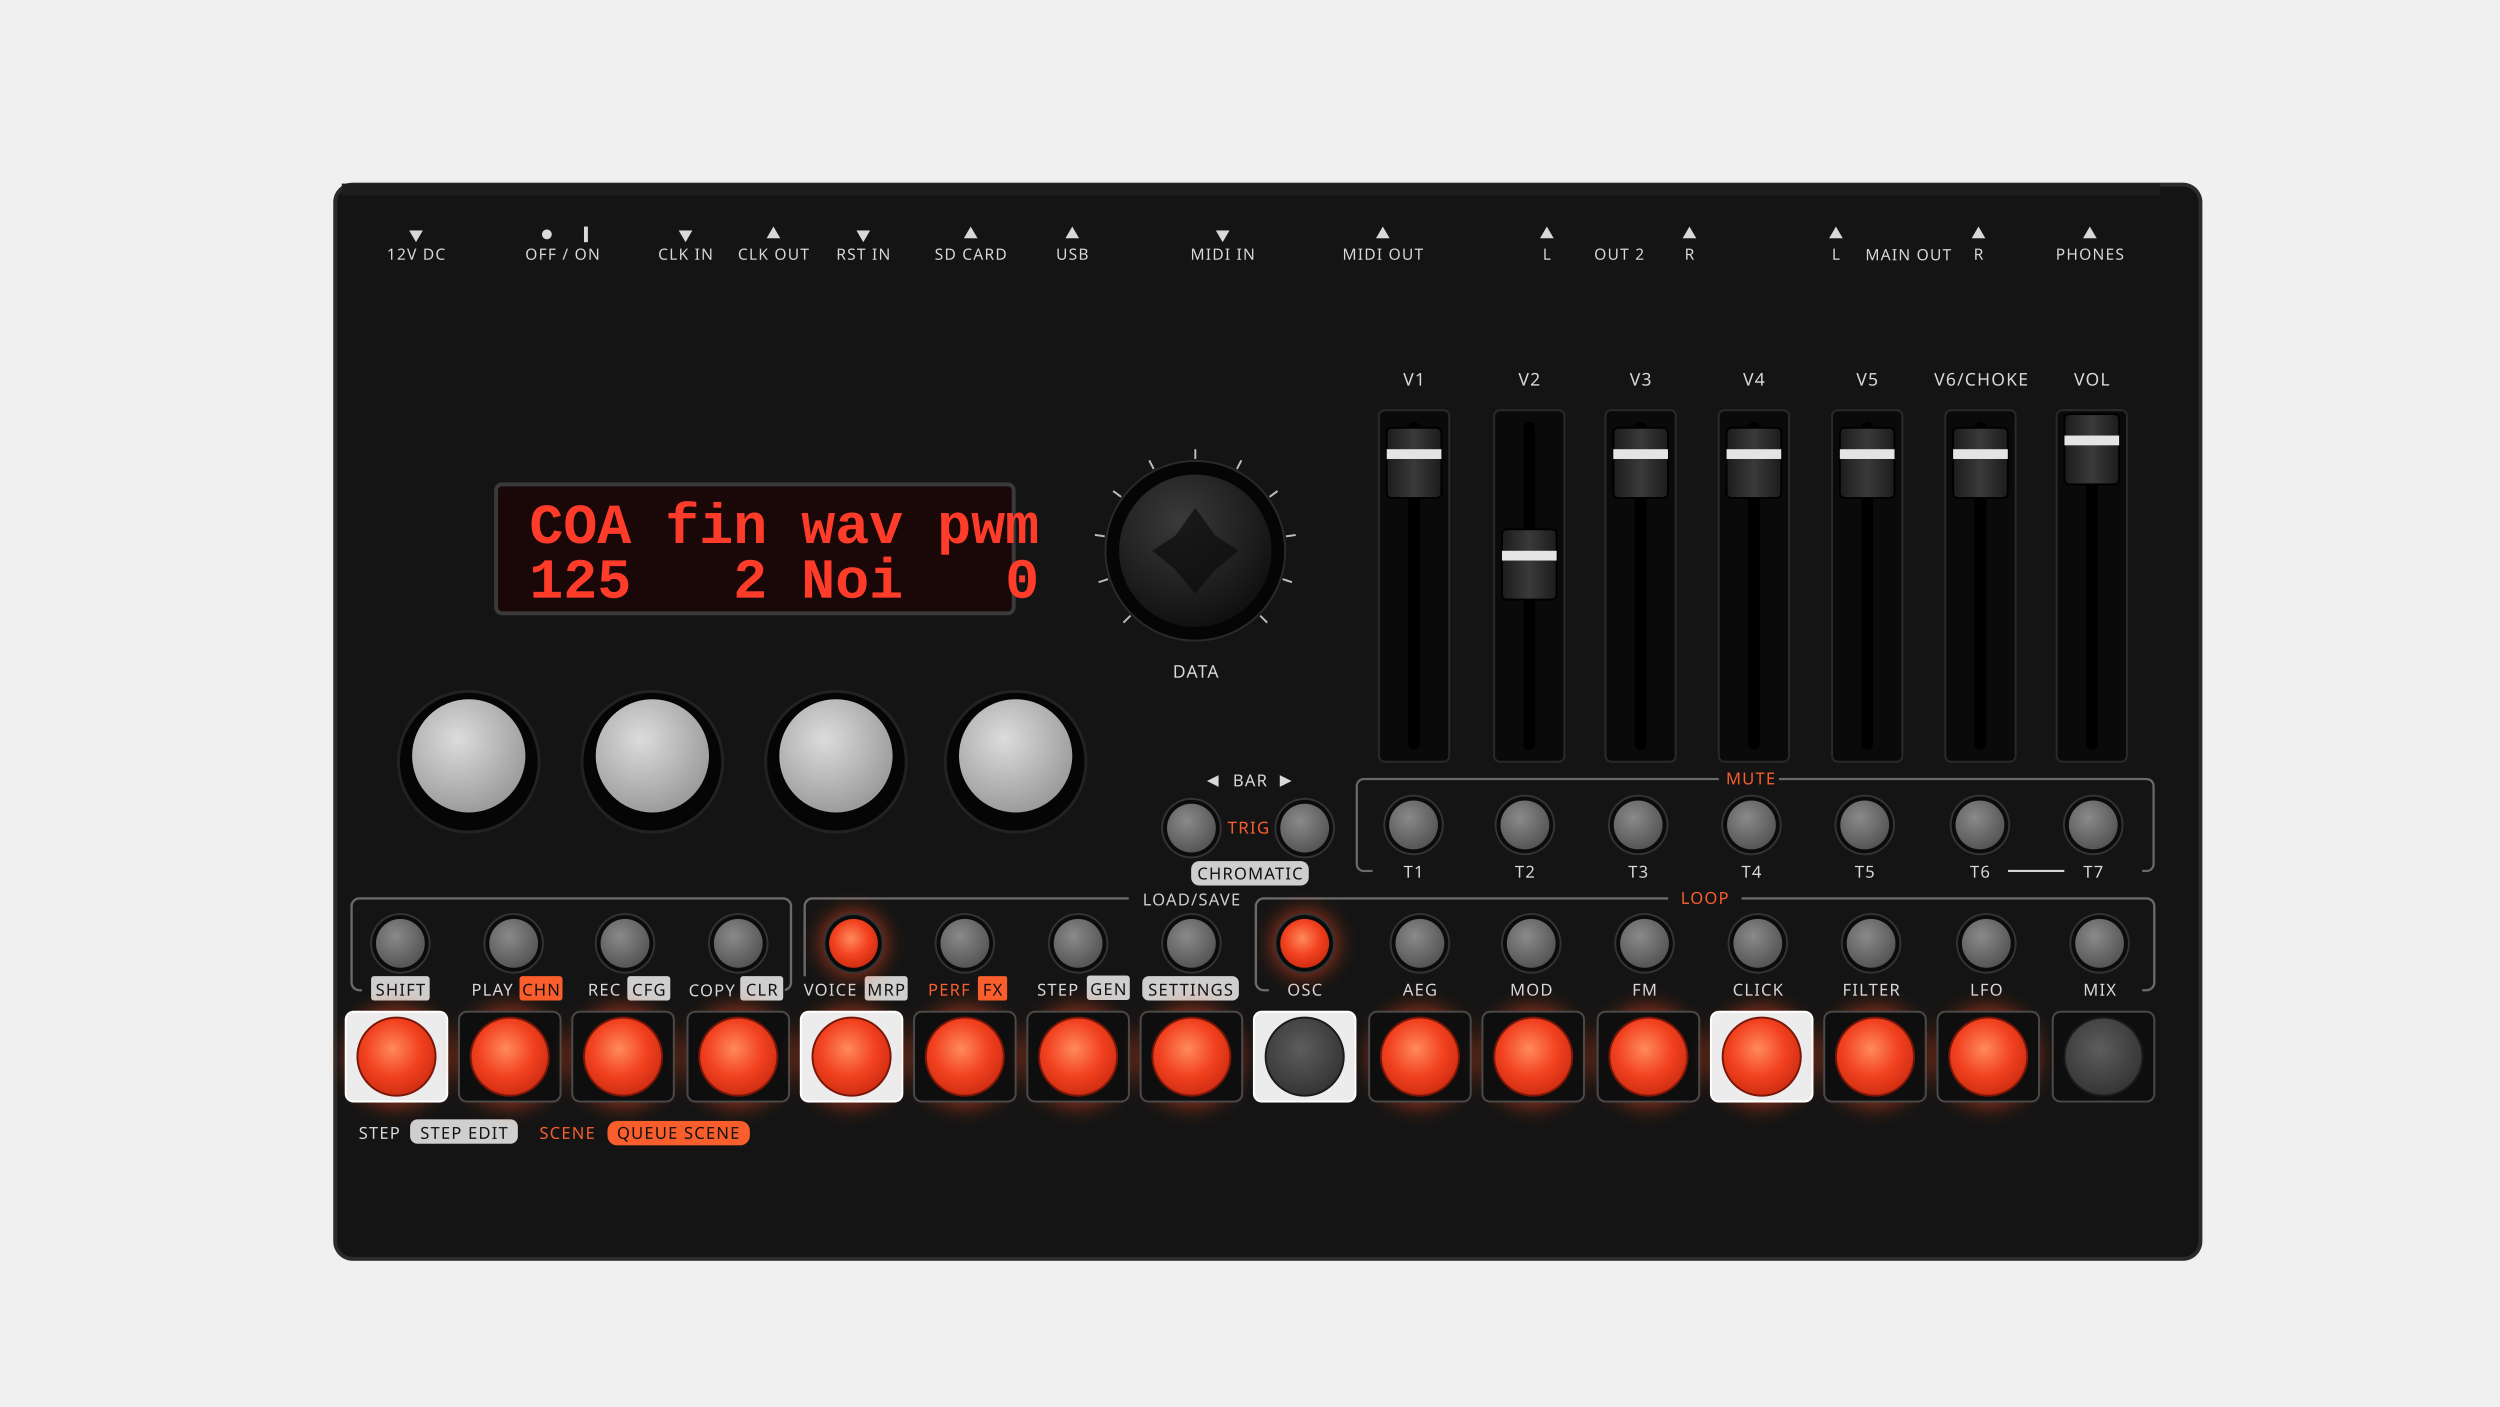
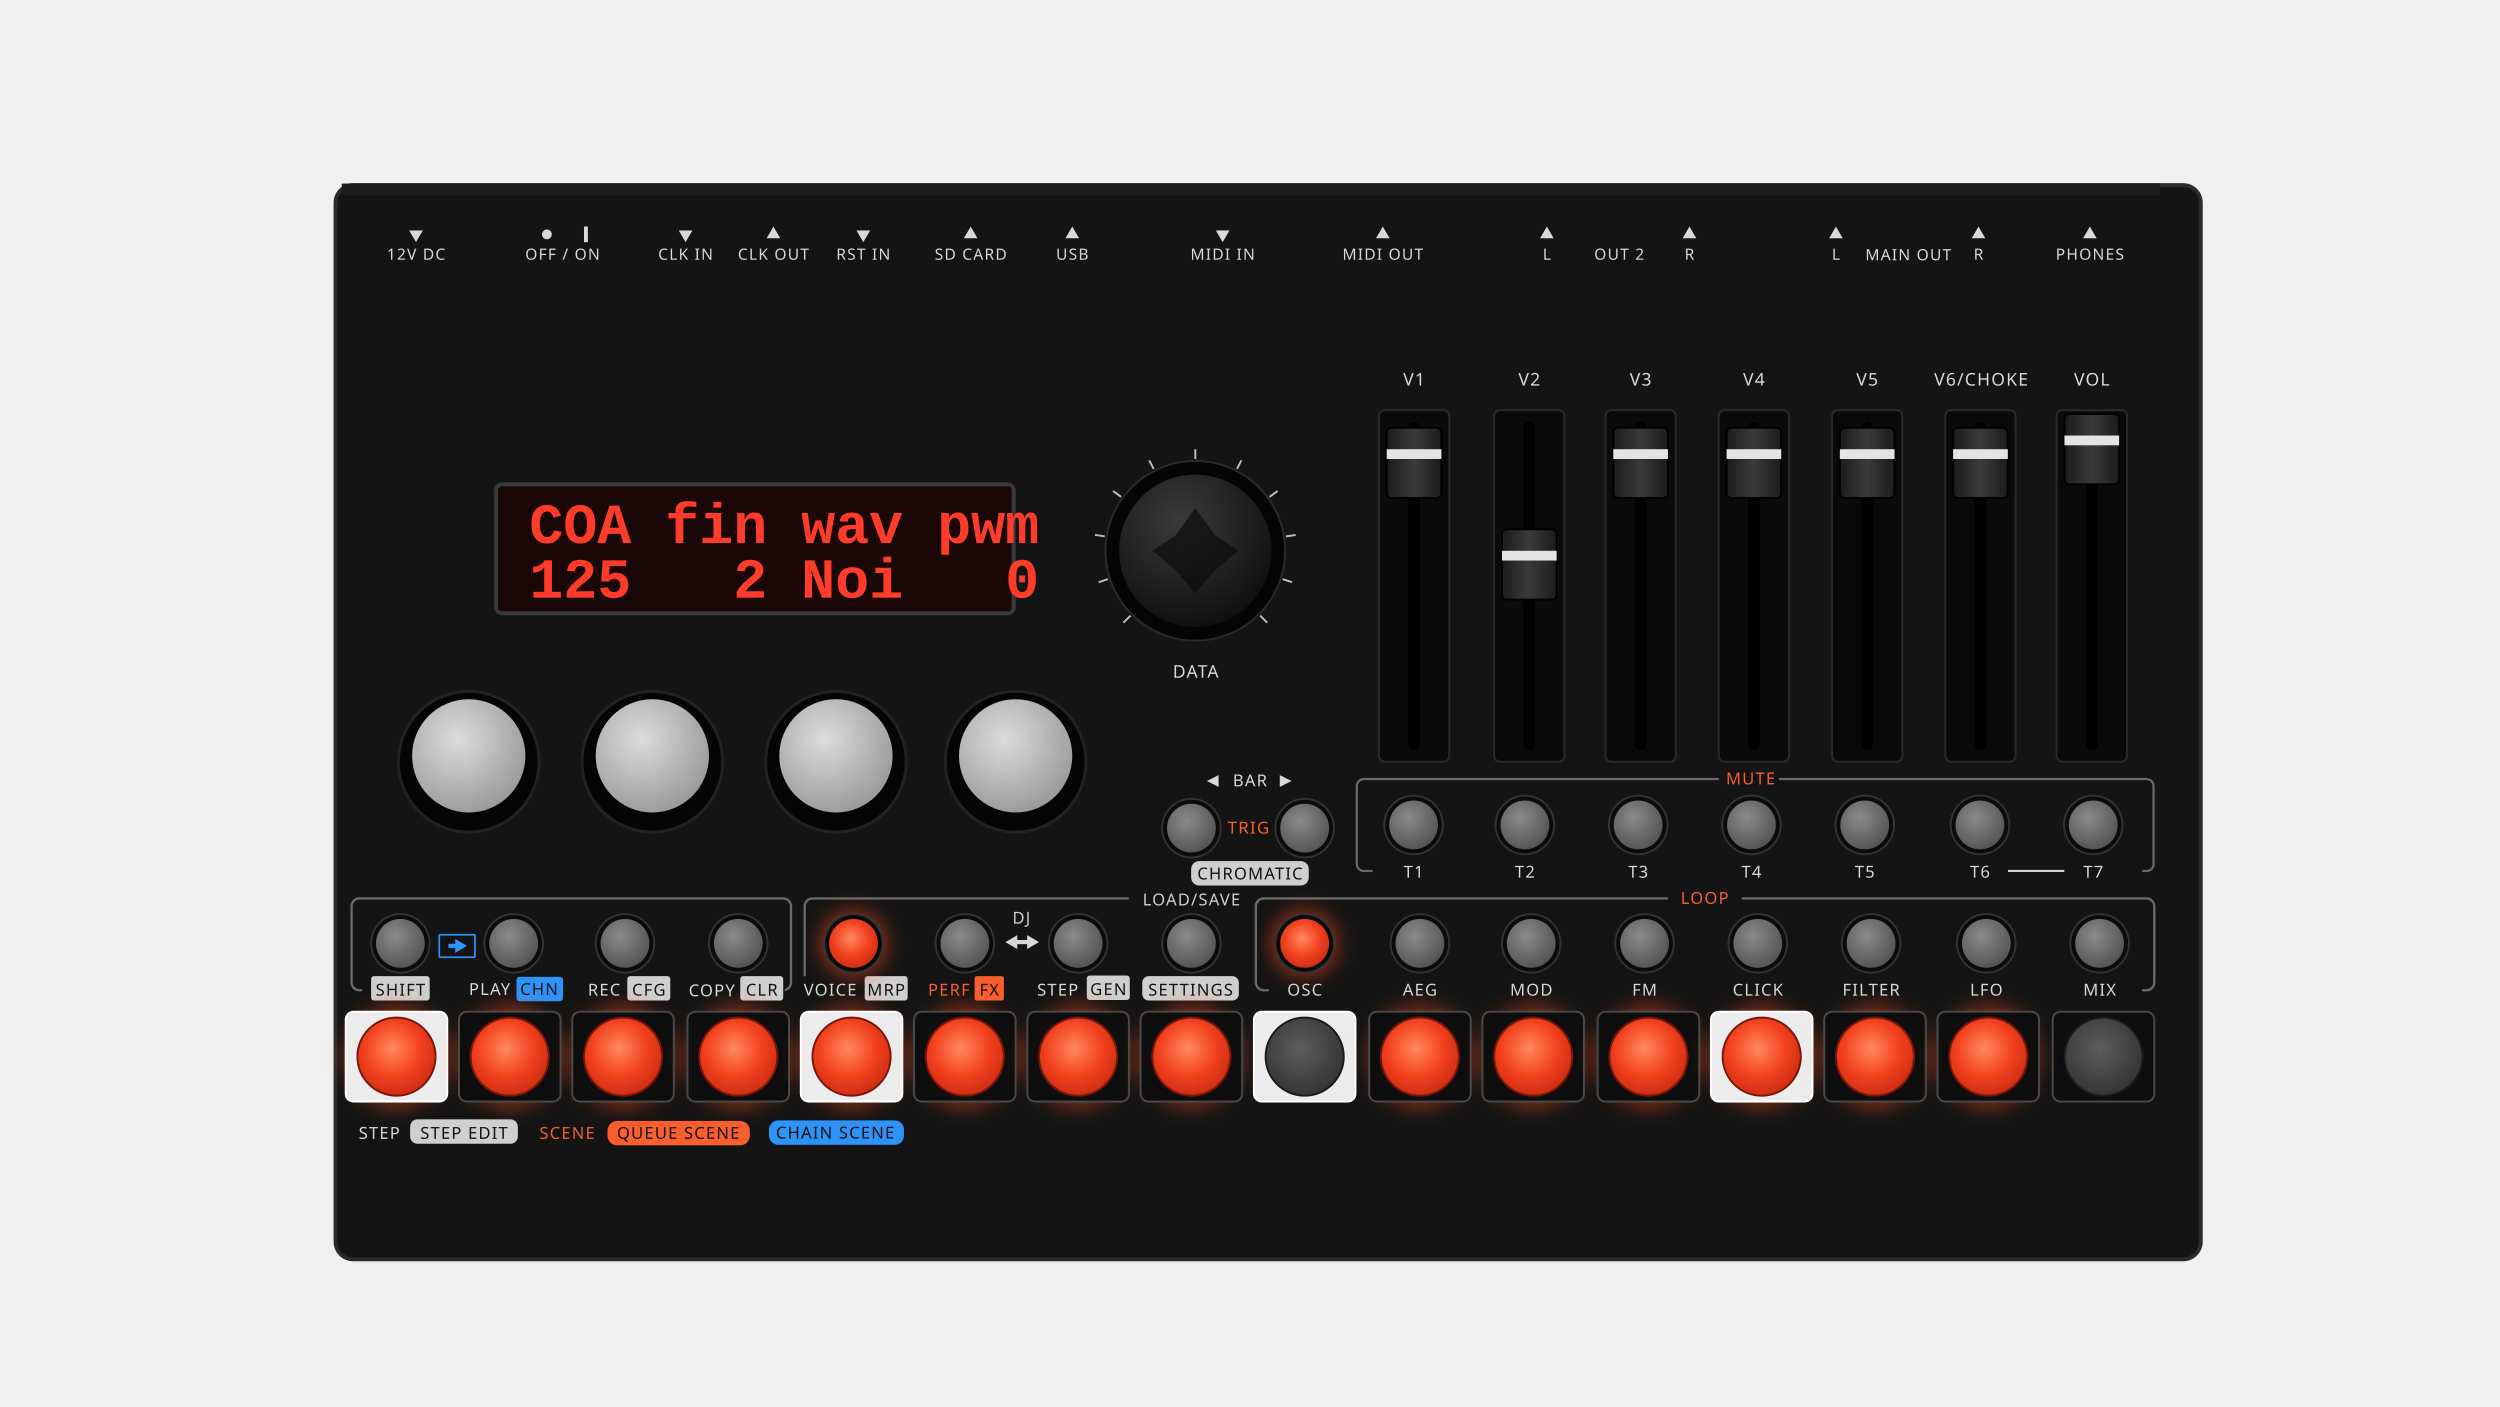
<svg xmlns="http://www.w3.org/2000/svg" xmlns:xlink="http://www.w3.org/1999/xlink" viewBox="0 0 1280 720" width="1280" height="720" version="1.1" id="svg135">
  <defs id="defs25">
    <style id="style1">
  /* Silkscreen font: wide geometric sans. First installed font wins. */
  .silk{font-family:'Michroma','Orbitron','Eurostile','Microgramma D Extended','Century Gothic','Verdana',sans-serif;fill:#d9d9d9;letter-spacing:.6px;text-anchor:middle}
  .silk-inv{fill:#111111}
  /* Screen font: red 16x2 dot-matrix look. First installed font wins. */
  .screen{font-family:'DotMatrix','Dot Matrix','5x7 Dot Matrix','VT323','Share Tech Mono','Courier New',monospace;fill:#ff3b2a;font-size:29px;font-weight:bold}
</style>
    <filter id="ledglow" x="-0.353" y="-0.353" width="1.706" height="1.706">
      <feGaussianBlur stdDeviation="5" id="feGaussianBlur1" />
    </filter>
    <radialGradient id="gOn" cx=".45" cy=".4" r=".65">
      <stop offset="0" stop-color="#ff8a5c" id="stop1" />
      <stop offset=".55" stop-color="#f2411f" id="stop2" />
      <stop offset="1" stop-color="#c92a10" id="stop3" />
    </radialGradient>
    <radialGradient id="gOff" cx=".45" cy=".4" r=".7">
      <stop offset="0" stop-color="#5d5d5d" id="stop4" />
      <stop offset="1" stop-color="#2e2e2e" id="stop5" />
    </radialGradient>
    <radialGradient id="gSmall" cx=".4" cy=".35" r=".8">
      <stop offset="0" stop-color="#8a8a8a" id="stop6" />
      <stop offset="1" stop-color="#4a4a4a" id="stop7" />
    </radialGradient>
    <radialGradient id="gKnob" cx=".4" cy=".35" r=".8">
      <stop offset="0" stop-color="#dcdcdc" id="stop8" />
      <stop offset="1" stop-color="#8e8e8e" id="stop9" />
    </radialGradient>
    <radialGradient id="gData" cx=".4" cy=".3" r=".9">
      <stop offset="0" stop-color="#3a3a3a" id="stop10" />
      <stop offset="1" stop-color="#050505" id="stop11" />
    </radialGradient>
    <linearGradient id="gCap" x1="0" x2="1">
      <stop offset="0" stop-color="#1c1c1c" id="stop12" />
      <stop offset=".5" stop-color="#3a3a3a" id="stop13" />
      <stop offset="1" stop-color="#1c1c1c" id="stop14" />
    </linearGradient>
    <g id="btn-small-off">
      <circle r="15" fill="#0b0b0b" stroke="#333" id="circle14" />
      <circle r="12.5" fill="url(#gSmall)" id="circle15" />
    </g>
    <g id="btn-small-on">
      <circle r="17" fill="#ff4a1f" opacity=".55" filter="url(#ledglow)" id="circle16" />
      <circle r="15" fill="#0b0b0b" stroke="#333" id="circle17" />
      <circle r="12.5" fill="url(#gOn)" id="circle18" />
    </g>
    <g id="btn-big-off">
      <rect x="-26" y="-23" width="52" height="46" rx="4" fill="#0e0e0e" stroke="#4a4a4a" id="rect18" />
      <circle r="20" fill="url(#gOff)" stroke="#1a1a1a" id="circle19" />
    </g>
    <g id="btn-big-on">
      <circle r="26" fill="#ff4a1f" opacity=".5" filter="url(#ledglow)" id="circle20" />
      <rect x="-26" y="-23" width="52" height="46" rx="4" fill="#0e0e0e" stroke="#4a4a4a" id="rect20" />
      <circle r="20" fill="url(#gOn)" stroke="#7a1608" id="circle21" />
    </g>
    <g id="btn-big-off-sel">
      <rect x="-26" y="-23" width="52" height="46" rx="4" fill="#ececec" stroke="#fff" id="rect21" />
      <circle r="20" fill="url(#gOff)" stroke="#1a1a1a" id="circle22" />
    </g>
    <g id="btn-big-on-sel">
      <circle r="26" fill="#ff4a1f" opacity=".5" filter="url(#ledglow)" id="circle23" />
      <rect x="-26" y="-23" width="52" height="46" rx="4" fill="#ececec" stroke="#fff" id="rect23" />
      <circle r="20" fill="url(#gOn)" stroke="#7a1608" id="circle24" />
    </g>
    <g id="slider-cap">
      <rect x="-14" y="-14" width="28" height="36" rx="2.5" fill="url(#gCap)" stroke="#000" id="rect24" />
      <rect x="-14" y="-3" width="28" height="5" fill="#e4e4e4" id="rect25" />
    </g>
    <polygon id="arrow-up" points="0,-4 3.5,2 -3.5,2" fill="#d9d9d9" />
    <polygon id="arrow-dn" points="0,4 3.5,-2 -3.5,-2" fill="#d9d9d9" />
  </defs>
  <g id="background" style="display:none">
    <rect width="1280" height="720" fill="#3b3b3d" id="rect26" />
  </g>
  <g id="chassis">
-     <rect x="171.617" y="94.539" width="955" height="550" rx="9" fill="#141414" stroke="#2b2b2b" stroke-width="2" id="rect27" />
+     <rect x="171.794" y="94.778" width="955" height="550" rx="9" fill="#141414" stroke="#2b2b2b" stroke-width="2" id="rect27" />
    <rect x="175" y="94" width="931" height="6" fill="#1d1d1d" id="rect28" />
  </g>
  <g id="silk-static">
    <text class="silk" x="213" y="133" font-size="8" id="text28">12V DC</text>
    <use xlink:href="#arrow-dn" x="213" y="120" id="use28" />
    <text class="silk" x="288" y="133" font-size="8" id="text29">OFF / ON</text>
    <text class="silk" x="351" y="133" font-size="8" id="text30">CLK IN</text>
    <use xlink:href="#arrow-dn" x="351" y="120" id="use30" />
    <text class="silk" x="396" y="133" font-size="8" id="text31">CLK OUT</text>
    <use xlink:href="#arrow-up" x="396" y="120" id="use31" />
    <text class="silk" x="442" y="133" font-size="8" id="text32">RST IN</text>
    <use xlink:href="#arrow-dn" x="442" y="120" id="use32" />
    <text class="silk" x="497" y="133" font-size="8" id="text33">SD CARD</text>
    <use xlink:href="#arrow-up" x="497" y="120" id="use33" />
    <text class="silk" x="549" y="133" font-size="8" id="text34">USB</text>
    <use xlink:href="#arrow-up" x="549" y="120" id="use34" />
    <text class="silk" x="626" y="133" font-size="8" id="text35">MIDI IN</text>
    <use xlink:href="#arrow-dn" x="626" y="120" id="use35" />
    <text class="silk" x="708" y="133" font-size="8" id="text36">MIDI OUT</text>
    <use xlink:href="#arrow-up" x="708" y="120" id="use36" />
    <text class="silk" x="792" y="133" font-size="8" id="text37">L</text>
    <use xlink:href="#arrow-up" x="792" y="120" id="use37" />
    <text class="silk" x="829" y="133" font-size="8" id="text38">OUT 2</text>
    <text class="silk" x="865" y="133" font-size="8" id="text39">R</text>
    <use xlink:href="#arrow-up" x="865" y="120" id="use39" />
    <text class="silk" x="940" y="133" font-size="8" id="text40">L</text>
    <use xlink:href="#arrow-up" x="940" y="120" id="use40" />
    <text class="silk" x="977.041" y="133.269" font-size="8px" id="text41">MAIN OUT</text>
    <text class="silk" x="1013" y="133" font-size="8" id="text42">R</text>
    <use xlink:href="#arrow-up" x="1013" y="120" id="use42" />
    <text class="silk" x="1070" y="133" font-size="8" id="text43">PHONES</text>
    <use xlink:href="#arrow-up" x="1070" y="120" id="use43" />
    <circle cx="280" cy="120" r="2.5" fill="#d9d9d9" id="circle43" />
    <rect x="299" y="116" width="2" height="8" fill="#d9d9d9" id="rect43" />
    <text class="silk" x="612.185" y="347" font-size="9px" id="text46">DATA</text>
    <text class="silk" x="724" y="197.422" font-size="9px" id="text49">V1</text>
    <text class="silk" x="783" y="197.422" font-size="9px" id="text50">V2</text>
    <text class="silk" x="840" y="197.422" font-size="9px" id="text51">V3</text>
    <text class="silk" x="898" y="197.422" font-size="9px" id="text52">V4</text>
    <text class="silk" x="956" y="197.422" font-size="9px" id="text53">V5</text>
    <text class="silk" x="1014" y="197.422" font-size="9px" id="text54">
      <tspan x="1014.3" y="197.422" id="tspan5">V6/CHOKE</tspan>
    </text>
    <text class="silk" x="1071" y="197.422" font-size="9px" id="text55">VOL</text>
    <rect x="180" y="460" width="225" height="47" rx="4" fill="none" stroke="#6a6a6a" stroke-width="1.2" id="rect55" />
    <rect style="fill:#141414;stroke:none;fill-opacity:1" id="rect1" width="216.491" height="15.575" x="185.341" y="497.618" />
    <rect x="412" y="460" width="220" height="47" rx="4" fill="none" stroke="#6a6a6a" stroke-width="1.2" id="rect56" />
    <rect style="fill:#141414;fill-opacity:1;stroke:none;stroke-width:0.502" id="rect12" width="62.44" height="13.586" x="577.91" y="451.693" />
    <rect style="fill:#141414;fill-opacity:1;stroke:none;stroke-width:0.268" id="rect10" width="14.532" height="16.708" x="407.137" y="499.823" />
    <rect style="fill:#141414;fill-opacity:1;stroke:none;stroke-width:0.529" id="rect5" width="14.532" height="64.837" x="625.818" y="451.693" />
    <rect style="fill:#141414;fill-opacity:1;stroke:none;stroke-width:0.991" id="rect2" width="212.737" height="15.575" x="415.613" y="500.956" />
    <rect x="643" y="460" width="460" height="47" rx="4" fill="none" stroke="#6a6a6a" stroke-width="1.2" id="rect57" />
    <rect style="fill:#141414;fill-opacity:1;stroke:none;stroke-width:1.437" id="rect3" width="447.18" height="15.575" x="649.64" y="499.287" />
    <g id="g56" transform="translate(0.9752903)">
      <text class="silk" x="638.973" y="402.613" font-size="8.5px" id="text64">BAR</text>
      <polygon points="601,447 607,444 607,450 " fill="#d9d9d9" id="polygon64" transform="translate(15.93056,-47.12488)" />
      <polygon points="671,444 671,450 677,447 " fill="#d9d9d9" id="polygon65" transform="translate(-16.73361,-47.12488)" />
    </g>
    <rect x="190" y="499.779" width="30" height="12.5" rx="1.5" fill="#cfcfcf" id="rect65" />
    <text class="silk silk-inv" x="205" y="509.779" font-size="8.5px" id="text65">SHIFT</text>
    <text class="silk" x="364.397" y="510.108" font-size="8.5px" id="text68">COPY</text>
    <rect x="379" y="499.779" width="22" height="12.5" rx="1.5" fill="#cfcfcf" id="rect68" />
    <text class="silk silk-inv" x="390" y="509.779" font-size="8.5px" id="text69">CLR</text>
    <text class="silk" x="425" y="509.779" font-size="8.5px" id="text70">VOICE</text>
-     <text class="silk" x="485.814" y="509.779" font-size="8.5px" id="text71" style="fill:#f95f2d;fill-opacity:1">PERF</text>
    <text class="silk" x="541.522" y="509.779" font-size="8.5px" id="text72">STEP</text>
    <text class="silk" x="610" y="463.587" font-size="8.5px" id="text73" style="fill:#cfcfcf;fill-opacity:1">LOAD/SAVE</text>
    <text class="silk" x="668" y="509.779" font-size="8.5px" id="text74">OSC</text>
    <text class="silk" x="727" y="509.779" font-size="8.5px" id="text75">AEG</text>
    <text class="silk" x="784" y="509.779" font-size="8.5px" id="text76">MOD</text>
    <text class="silk" x="842" y="509.779" font-size="8.5px" id="text77">FM</text>
    <text class="silk" x="900" y="509.779" font-size="8.5px" id="text78">CLICK</text>
    <text class="silk" x="958" y="509.779" font-size="8.5px" id="text79">FILTER</text>
    <text class="silk" x="1017" y="509.779" font-size="8.5px" id="text80">LFO</text>
    <text class="silk" x="1075" y="509.779" font-size="8.5px" id="text81">MIX</text>
    <g id="g9" transform="translate(16.06562,45.60734)">
      <rect x="426.654" y="454.171" width="22" height="12.5" rx="1.5" fill="#cfcfcf" id="rect6" />
      <text class="silk silk-inv" x="437.654" y="464.171" font-size="8.5px" id="text6">MRP</text>
    </g>
-     <g id="g13">
-       <rect x="500.678" y="499.779" width="14.983" height="12.5" rx="1.022" fill="#cfcfcf" id="rect7" style="stroke-width:0.825;fill:#f95e2c;fill-opacity:1" />
-       <text class="silk silk-inv" x="508.169" y="509.779" font-size="8.5px" id="text7">FX</text>
-     </g>
    <g id="g11" transform="translate(15.19011,45.31499)">
      <rect x="541.257" y="454.171" width="22" height="12.5" rx="1.5" fill="#cfcfcf" id="rect8" />
      <text class="silk silk-inv" x="552.257" y="464.171" font-size="8.5px" id="text8">GEN</text>
    </g>
    <rect x="584.818" y="499.779" width="49.481" height="12.5" rx="3.374" fill="#cfcfcf" id="rect9" style="stroke-width:1.5;fill:#cfcece;fill-opacity:1" />
    <text class="silk silk-inv" x="609.558" y="509.779" font-size="8.5px" id="text9">SETTINGS</text>
    <text class="silk" x="290.342" y="583.116" font-size="8.5px" id="text12" style="fill:#f95f2d;fill-opacity:1">SCENE</text>
    <g id="g16" transform="translate(-64.40738,0.8118577)">
      <rect x="375.438" y="573.107" width="72.896" height="12.5" rx="4.97" fill="#cfcfcf" id="rect13" style="fill:#f95e2c;fill-opacity:1;stroke-width:1.82" />
      <text class="silk silk-inv" x="411.615" y="582.295" font-size="8.5px" id="text13">QUEUE SCENE</text>
    </g>
    <text class="silk" x="194.175" y="583.107" font-size="8.5px" id="text14">STEP</text>
    <g id="g15" transform="translate(14.66569)">
      <rect x="195.316" y="573.107" width="55.157" height="12.5" rx="3.761" fill="#cfcfcf" id="rect14" style="stroke-width:1.583" />
      <text class="silk silk-inv" x="222.894" y="583.107" font-size="8.5px" id="text15">STEP EDIT</text>
    </g>
    <rect style="fill:#141414;fill-opacity:1;stroke:none;stroke-width:0.417" id="rect16" width="37.61" height="15.575" x="854.083" y="453.272" />
    <text class="silk" x="872.777" y="462.8" font-size="8.5px" id="text16" style="fill:#f95e2c;fill-opacity:1">LOOP</text>
    <text class="silk" x="632.3" y="431.429" font-size="8.592px" id="text16-3" style="font-family:Michroma, Orbitron, Eurostile, 'Microgramma D Extended', 'Century Gothic', Verdana, sans-serif;letter-spacing:0.607px;text-anchor:middle;fill:#f95e2c;fill-opacity:1;stroke-width:1.011" transform="scale(1.010871,0.9892457)">TRIG</text>
    <rect x="694.685" y="398.879" width="407.942" height="47.069" rx="3.547" fill="none" stroke="#6a6a6a" stroke-width="1.131" id="rect17" />
    <g id="g22">
      <rect style="fill:#141414;fill-opacity:1;stroke:none;stroke-width:0.295" id="rect22" width="30.784" height="9.564" x="880.026" y="394.096" />
      <text class="silk" x="896.27" y="401.613" font-size="8.5px" id="text17" style="fill:#f95e2c;fill-opacity:1">MUTE</text>
    </g>
    <rect style="fill:#141414;fill-opacity:1;stroke:none;stroke-width:1.349" id="rect19" width="394.02" height="15.575" x="702.8" y="438.026" />
    <text class="silk" x="723.742" y="449.371" font-size="8.5px" id="text57">T1</text>
    <text class="silk" x="780.742" y="449.371" font-size="8.5px" id="text58">T2</text>
    <text class="silk" x="838.742" y="449.371" font-size="8.5px" id="text59">T3</text>
    <text class="silk" x="896.742" y="449.371" font-size="8.5px" id="text60">T4</text>
    <text class="silk" x="954.742" y="449.371" font-size="8.5px" id="text61">T5</text>
    <text class="silk" x="1013.742" y="449.371" font-size="8.5px" id="text62">T6</text>
    <text class="silk" x="1071.742" y="449.371" font-size="8.5px" id="text63">T7</text>
    <line x1="1028.112" y1="445.913" x2="1056.931" y2="445.913" stroke="#d9d9d9" id="line63" style="stroke-width:1.053" />
    <text class="silk" x="309.271" y="509.779" font-size="8.5px" id="text67">REC</text>
    <rect x="321.183" y="499.779" width="22" height="12.5" rx="1.5" fill="#cfcfcf" id="rect29" />
    <text class="silk silk-inv" x="332.183" y="509.779" font-size="8.5px" id="text44">CFG</text>
-     <text class="silk" x="251.935" y="509.779" font-size="8.5px" id="text66">PLAY</text>
-     <rect x="265.999" y="499.779" width="22" height="12.5" rx="1.5" fill="#cfcfcf" id="rect45" style="fill:#f95e2c;fill-opacity:1" />
-     <text class="silk silk-inv" x="276.999" y="509.779" font-size="8.5px" id="text45">CHN</text>
+     <g id="g1" transform="translate(-5.998179)">
+       <rect x="399.728" y="573.649" width="69.111" height="12.5" rx="4.712" fill="#cfcfcf" id="rect45" style="fill:#2c93f9;fill-opacity:1;stroke-width:1.772" />
+       <text class="silk silk-inv" x="433.549" y="582.942" font-size="8.5px" id="text45">CHAIN SCENE</text>
+     </g>
    <g id="g55" transform="translate(0,-0.5060669)">
      <rect x="609.87" y="441.385" width="60.218" height="12.5" rx="4.106" fill="#cfcfcf" id="rect47" style="fill:#cfcece;fill-opacity:1;stroke-width:1.654" />
      <text class="silk silk-inv" x="639.979" y="450.794" font-size="8.5px" id="text48">CHROMATIC</text>
+     </g>
+     <text class="silk" x="485.814" y="509.779" font-size="8.5px" id="text71" style="fill:#f95f2d;fill-opacity:1">PERF</text>
+     <g id="g13" transform="translate(-1.676268)">
+       <rect x="500.678" y="499.779" width="14.983" height="12.5" rx="1.022" fill="#cfcfcf" id="rect7" style="fill:#f95e2c;fill-opacity:1;stroke-width:0.825" />
+       <text class="silk silk-inv" x="508.169" y="509.779" font-size="8.5px" id="text7">FX</text>
+     </g>
+     <text class="silk silk-inv" x="522.928" y="472.935" font-size="8.5px" id="text4" style="fill:#cfcfcf;fill-opacity:1">DJ</text>
+     <g id="g20">
+       <g id="g4" transform="translate(-2.249317)">
+         <line x1="231.827" y1="484.276" x2="237.352" y2="484.276" stroke="#d9d9d9" id="line63-1" style="stroke:#2c93f9;stroke-width:2.136;stroke-dasharray:none;stroke-opacity:1" />
+         <use xlink:href="#arrow-dn" x="213" y="120" id="use4" transform="matrix(0,-0.4691352,0.4691352,0,181.0483,584.2148)" style="fill:#2c93f9;fill-opacity:1;stroke:#2c93f9;stroke-width:4.7;stroke-dasharray:none;stroke-opacity:1" />
+       </g>
+       <rect x="224.905" y="478.582" width="18.283" height="11.511" rx="0.325" fill="none" stroke="#6a6a6a" stroke-width="0.169" id="rect11" style="stroke-width:0.869;stroke-dasharray:none;stroke:#2c93f9;stroke-opacity:1" />
+     </g>
+     <g id="g21" transform="translate(-0.2650846,-0.9996965)">
+       <line x1="528.369" y1="483.351" x2="519.064" y2="483.351" stroke="#d9d9d9" id="line63-1-7" style="stroke:#d9d8d8;stroke-width:2.136;stroke-dasharray:none;stroke-opacity:1" />
+       <use xlink:href="#arrow-dn" x="213" y="120" id="use4-6" transform="matrix(0,-0.4691352,-0.4691352,0,575.3674,583.2898)" style="fill:#2c93f9;fill-opacity:1;stroke:#d9d8d8;stroke-width:4.7;stroke-dasharray:none;stroke-opacity:1" />
+       <use xlink:href="#arrow-dn" x="213" y="120" id="use4-6-2" transform="matrix(0,-0.4691352,0.4691352,0,471.8934,583.2749)" style="fill:#2c93f9;fill-opacity:1;stroke:#d9d8d8;stroke-width:4.7;stroke-dasharray:none;stroke-opacity:1" />
+     </g>
+     <g id="g19" transform="translate(0,-0.3534461)">
+       <text class="silk" x="250.649" y="509.779" font-size="8.5px" id="text66">PLAY</text>
+       <g id="g18" transform="translate(-34.46099,-0.176723)">
+         <rect x="298.886" y="500.671" width="23.869" height="12.5" rx="1.627" fill="#cfcfcf" id="rect15" style="fill:#2c93f9;fill-opacity:1;stroke-width:1.042" />
+         <text class="silk silk-inv" x="310.44" y="509.964" font-size="8.5px" id="text18">CHN</text>
+       </g>
    </g>
  </g>
  <g id="knobs">
    <g id="knob-1" transform="translate(240,390)">
      <circle r="36" fill="#050505" stroke="#222" stroke-width="1.5" id="circle97" />
      <circle cx="0" cy="-3" r="29" fill="url(#gKnob)" id="circle98" />
    </g>
    <g id="knob-2" transform="translate(334,390)">
      <circle r="36" fill="#050505" stroke="#222" stroke-width="1.5" id="circle99" />
      <circle cx="0" cy="-3" r="29" fill="url(#gKnob)" id="circle100" />
    </g>
    <g id="knob-3" transform="translate(428,390)">
      <circle r="36" fill="#050505" stroke="#222" stroke-width="1.5" id="circle101" />
      <circle cx="0" cy="-3" r="29" fill="url(#gKnob)" id="circle102" />
    </g>
    <g id="knob-4" transform="translate(520,390)">
      <circle r="36" fill="#050505" stroke="#222" stroke-width="1.5" id="circle103" />
      <circle cx="0" cy="-3" r="29" fill="url(#gKnob)" id="circle104" />
    </g>
    <g id="knob-data" transform="translate(612,282)">
      <line x1="-33.2" y1="33.2" x2="-36.8" y2="36.8" stroke="#bdbdbd" stroke-width="1" id="line104" />
      <line x1="-44.7" y1="14.5" x2="-49.5" y2="16.1" stroke="#bdbdbd" stroke-width="1" id="line105" />
      <line x1="-46.4" y1="-7.4" x2="-51.4" y2="-8.1" stroke="#bdbdbd" stroke-width="1" id="line106" />
      <line x1="-38.0" y1="-27.6" x2="-42.1" y2="-30.6" stroke="#bdbdbd" stroke-width="1" id="line107" />
      <line x1="-21.3" y1="-41.9" x2="-23.6" y2="-46.3" stroke="#bdbdbd" stroke-width="1" id="line108" />
      <line x1="0.0" y1="-47.0" x2="0.0" y2="-52.0" stroke="#bdbdbd" stroke-width="1" id="line109" />
      <line x1="21.3" y1="-41.9" x2="23.6" y2="-46.3" stroke="#bdbdbd" stroke-width="1" id="line110" />
      <line x1="38.0" y1="-27.6" x2="42.1" y2="-30.6" stroke="#bdbdbd" stroke-width="1" id="line111" />
      <line x1="46.4" y1="-7.4" x2="51.4" y2="-8.1" stroke="#bdbdbd" stroke-width="1" id="line112" />
      <line x1="44.7" y1="14.5" x2="49.5" y2="16.1" stroke="#bdbdbd" stroke-width="1" id="line113" />
      <line x1="33.2" y1="33.2" x2="36.8" y2="36.8" stroke="#bdbdbd" stroke-width="1" id="line114" />
      <circle r="46" fill="#050505" stroke="#2a2a2a" id="circle114" />
      <circle r="39" fill="url(#gData)" id="circle115" />
      <path d="M0,-22 L10,-8 L22,0 L10,10 L0,22 L-10,10 L-22,0 L-10,-8 Z" fill="#0c0c0c" opacity=".7" id="path115" />
    </g>
  </g>
  <g id="display">
    <rect x="254" y="248" width="265" height="66" rx="3" fill="#1a0707" stroke="#3a3a3a" stroke-width="2" id="rect115" />
    <text id="screen-line1" class="screen" x="271" y="278" xml:space="preserve" textLength="237" lengthAdjust="spacing">COA fin wav pwm</text>
    <text id="screen-line2" class="screen" x="271" y="306" xml:space="preserve" textLength="237" lengthAdjust="spacing">125   2 Noi   0</text>
  </g>
  <g id="sliders">
    <g id="slider-1-track">
      <rect x="706" y="210" width="36" height="180" rx="3" fill="#0a0a0a" stroke="#2a2a2a" id="rect116" />
      <rect x="721" y="216" width="6" height="168" rx="3" fill="#000" id="rect117" />
    </g>
    <g id="slider-2-track">
      <rect x="765" y="210" width="36" height="180" rx="3" fill="#0a0a0a" stroke="#2a2a2a" id="rect118" />
      <rect x="780" y="216" width="6" height="168" rx="3" fill="#000" id="rect119" />
    </g>
    <g id="slider-3-track">
      <rect x="822" y="210" width="36" height="180" rx="3" fill="#0a0a0a" stroke="#2a2a2a" id="rect120" />
      <rect x="837" y="216" width="6" height="168" rx="3" fill="#000" id="rect121" />
    </g>
    <g id="slider-4-track">
      <rect x="880" y="210" width="36" height="180" rx="3" fill="#0a0a0a" stroke="#2a2a2a" id="rect122" />
      <rect x="895" y="216" width="6" height="168" rx="3" fill="#000" id="rect123" />
    </g>
    <g id="slider-5-track">
      <rect x="938" y="210" width="36" height="180" rx="3" fill="#0a0a0a" stroke="#2a2a2a" id="rect124" />
      <rect x="953" y="216" width="6" height="168" rx="3" fill="#000" id="rect125" />
    </g>
    <g id="slider-6-track">
      <rect x="996" y="210" width="36" height="180" rx="3" fill="#0a0a0a" stroke="#2a2a2a" id="rect126" />
      <rect x="1011" y="216" width="6" height="168" rx="3" fill="#000" id="rect127" />
    </g>
    <g id="slider-7-track">
      <rect x="1053" y="210" width="36" height="180" rx="3" fill="#0a0a0a" stroke="#2a2a2a" id="rect128" />
      <rect x="1068" y="216" width="6" height="168" rx="3" fill="#000" id="rect129" />
    </g>
  </g>
  <g id="slider-caps">
    <g id="slider-1-cap" transform="translate(724,233)">
      <use xlink:href="#slider-cap" id="use129" />
    </g>
    <g id="slider-2-cap" transform="translate(783,285)">
      <use xlink:href="#slider-cap" id="use130" />
    </g>
    <g id="slider-3-cap" transform="translate(840,233)">
      <use xlink:href="#slider-cap" id="use131" />
    </g>
    <g id="slider-4-cap" transform="translate(898,233)">
      <use xlink:href="#slider-cap" id="use132" />
    </g>
    <g id="slider-5-cap" transform="translate(956,233)">
      <use xlink:href="#slider-cap" id="use133" />
    </g>
    <g id="slider-6-cap" transform="translate(1014,233)">
      <use xlink:href="#slider-cap" id="use134" />
    </g>
    <g id="slider-7-cap" transform="translate(1071,226)">
      <use xlink:href="#slider-cap" id="use135" />
    </g>
  </g>
  <g id="buttons-small">
    <use id="sbtn-bar-prev" xlink:href="#btn-small-off" transform="translate(610,424)" />
    <use id="sbtn-bar-next" xlink:href="#btn-small-off" transform="translate(668,424)" />
    <use id="sbtn-drum1" xlink:href="#btn-small-off" transform="translate(723.7421,422.371)" />
    <use id="sbtn-drum2" xlink:href="#btn-small-off" transform="translate(780.7421,422.371)" />
    <use id="sbtn-drum3" xlink:href="#btn-small-off" transform="translate(838.7421,422.371)" />
    <use id="sbtn-snare" xlink:href="#btn-small-off" transform="translate(896.7421,422.371)" />
    <use id="sbtn-clpcym" xlink:href="#btn-small-off" transform="translate(954.7421,422.371)" />
    <use id="sbtn-clhh" xlink:href="#btn-small-off" transform="translate(1013.742,422.371)" />
    <use id="sbtn-ophh" xlink:href="#btn-small-off" transform="translate(1071.742,422.371)" />
    <use id="sbtn-shift" xlink:href="#btn-small-off" transform="translate(205,483)" />
    <use id="sbtn-play" xlink:href="#btn-small-off" transform="translate(263,483)" />
    <use id="sbtn-rec" xlink:href="#btn-small-off" transform="translate(320,483)" />
    <use id="sbtn-copy" xlink:href="#btn-small-off" transform="translate(378,483)" />
    <use id="sbtn-voice" xlink:href="#btn-small-on" transform="translate(437,483)" />
    <use id="sbtn-perf" xlink:href="#btn-small-off" transform="translate(494,483)" />
    <use id="sbtn-load" xlink:href="#btn-small-off" transform="translate(552,483)" />
    <use id="sbtn-save" xlink:href="#btn-small-off" transform="translate(610,483)" />
    <use id="sbtn-osc" xlink:href="#btn-small-on" transform="translate(668,483)" />
    <use id="sbtn-aeg" xlink:href="#btn-small-off" transform="translate(727,483)" />
    <use id="sbtn-mod" xlink:href="#btn-small-off" transform="translate(784,483)" />
    <use id="sbtn-fm" xlink:href="#btn-small-off" transform="translate(842,483)" />
    <use id="sbtn-click" xlink:href="#btn-small-off" transform="translate(900,483)" />
    <use id="sbtn-filter" xlink:href="#btn-small-off" transform="translate(958,483)" />
    <use id="sbtn-lfo" xlink:href="#btn-small-off" transform="translate(1017,483)" />
    <use id="sbtn-mix" xlink:href="#btn-small-off" transform="translate(1075,483)" />
  </g>
  <g id="buttons-big">
    <use id="bbtn-drum1" xlink:href="#btn-big-on-sel" transform="translate(203,541)" />
    <use id="bbtn-drum2" xlink:href="#btn-big-on" transform="translate(261,541)" />
    <use id="bbtn-drum3" xlink:href="#btn-big-on" transform="translate(319,541)" />
    <use id="bbtn-snare" xlink:href="#btn-big-on" transform="translate(378,541)" />
    <use id="bbtn-clpcym" xlink:href="#btn-big-on-sel" transform="translate(436,541)" />
    <use id="bbtn-clhh" xlink:href="#btn-big-on" transform="translate(494,541)" />
    <use id="bbtn-ophh" xlink:href="#btn-big-on" transform="translate(552,541)" />
    <use id="bbtn-kit" xlink:href="#btn-big-on" transform="translate(610,541)" />
    <use id="bbtn-morph" xlink:href="#btn-big-off-sel" transform="translate(668,541)" />
    <use id="bbtn-song" xlink:href="#btn-big-on" transform="translate(727,541)" />
    <use id="bbtn-project" xlink:href="#btn-big-on" transform="translate(785,541)" />
    <use id="bbtn-config" xlink:href="#btn-big-on" transform="translate(844,541)" />
    <use id="bbtn-reload" xlink:href="#btn-big-on-sel" transform="translate(902,541)" />
    <use id="bbtn-laststep" xlink:href="#btn-big-on" transform="translate(960,541)" />
    <use id="bbtn-fx" xlink:href="#btn-big-on" transform="translate(1018,541)" />
    <use id="bbtn-pattern" xlink:href="#btn-big-off" transform="translate(1077,541)" />
  </g>
</svg>
